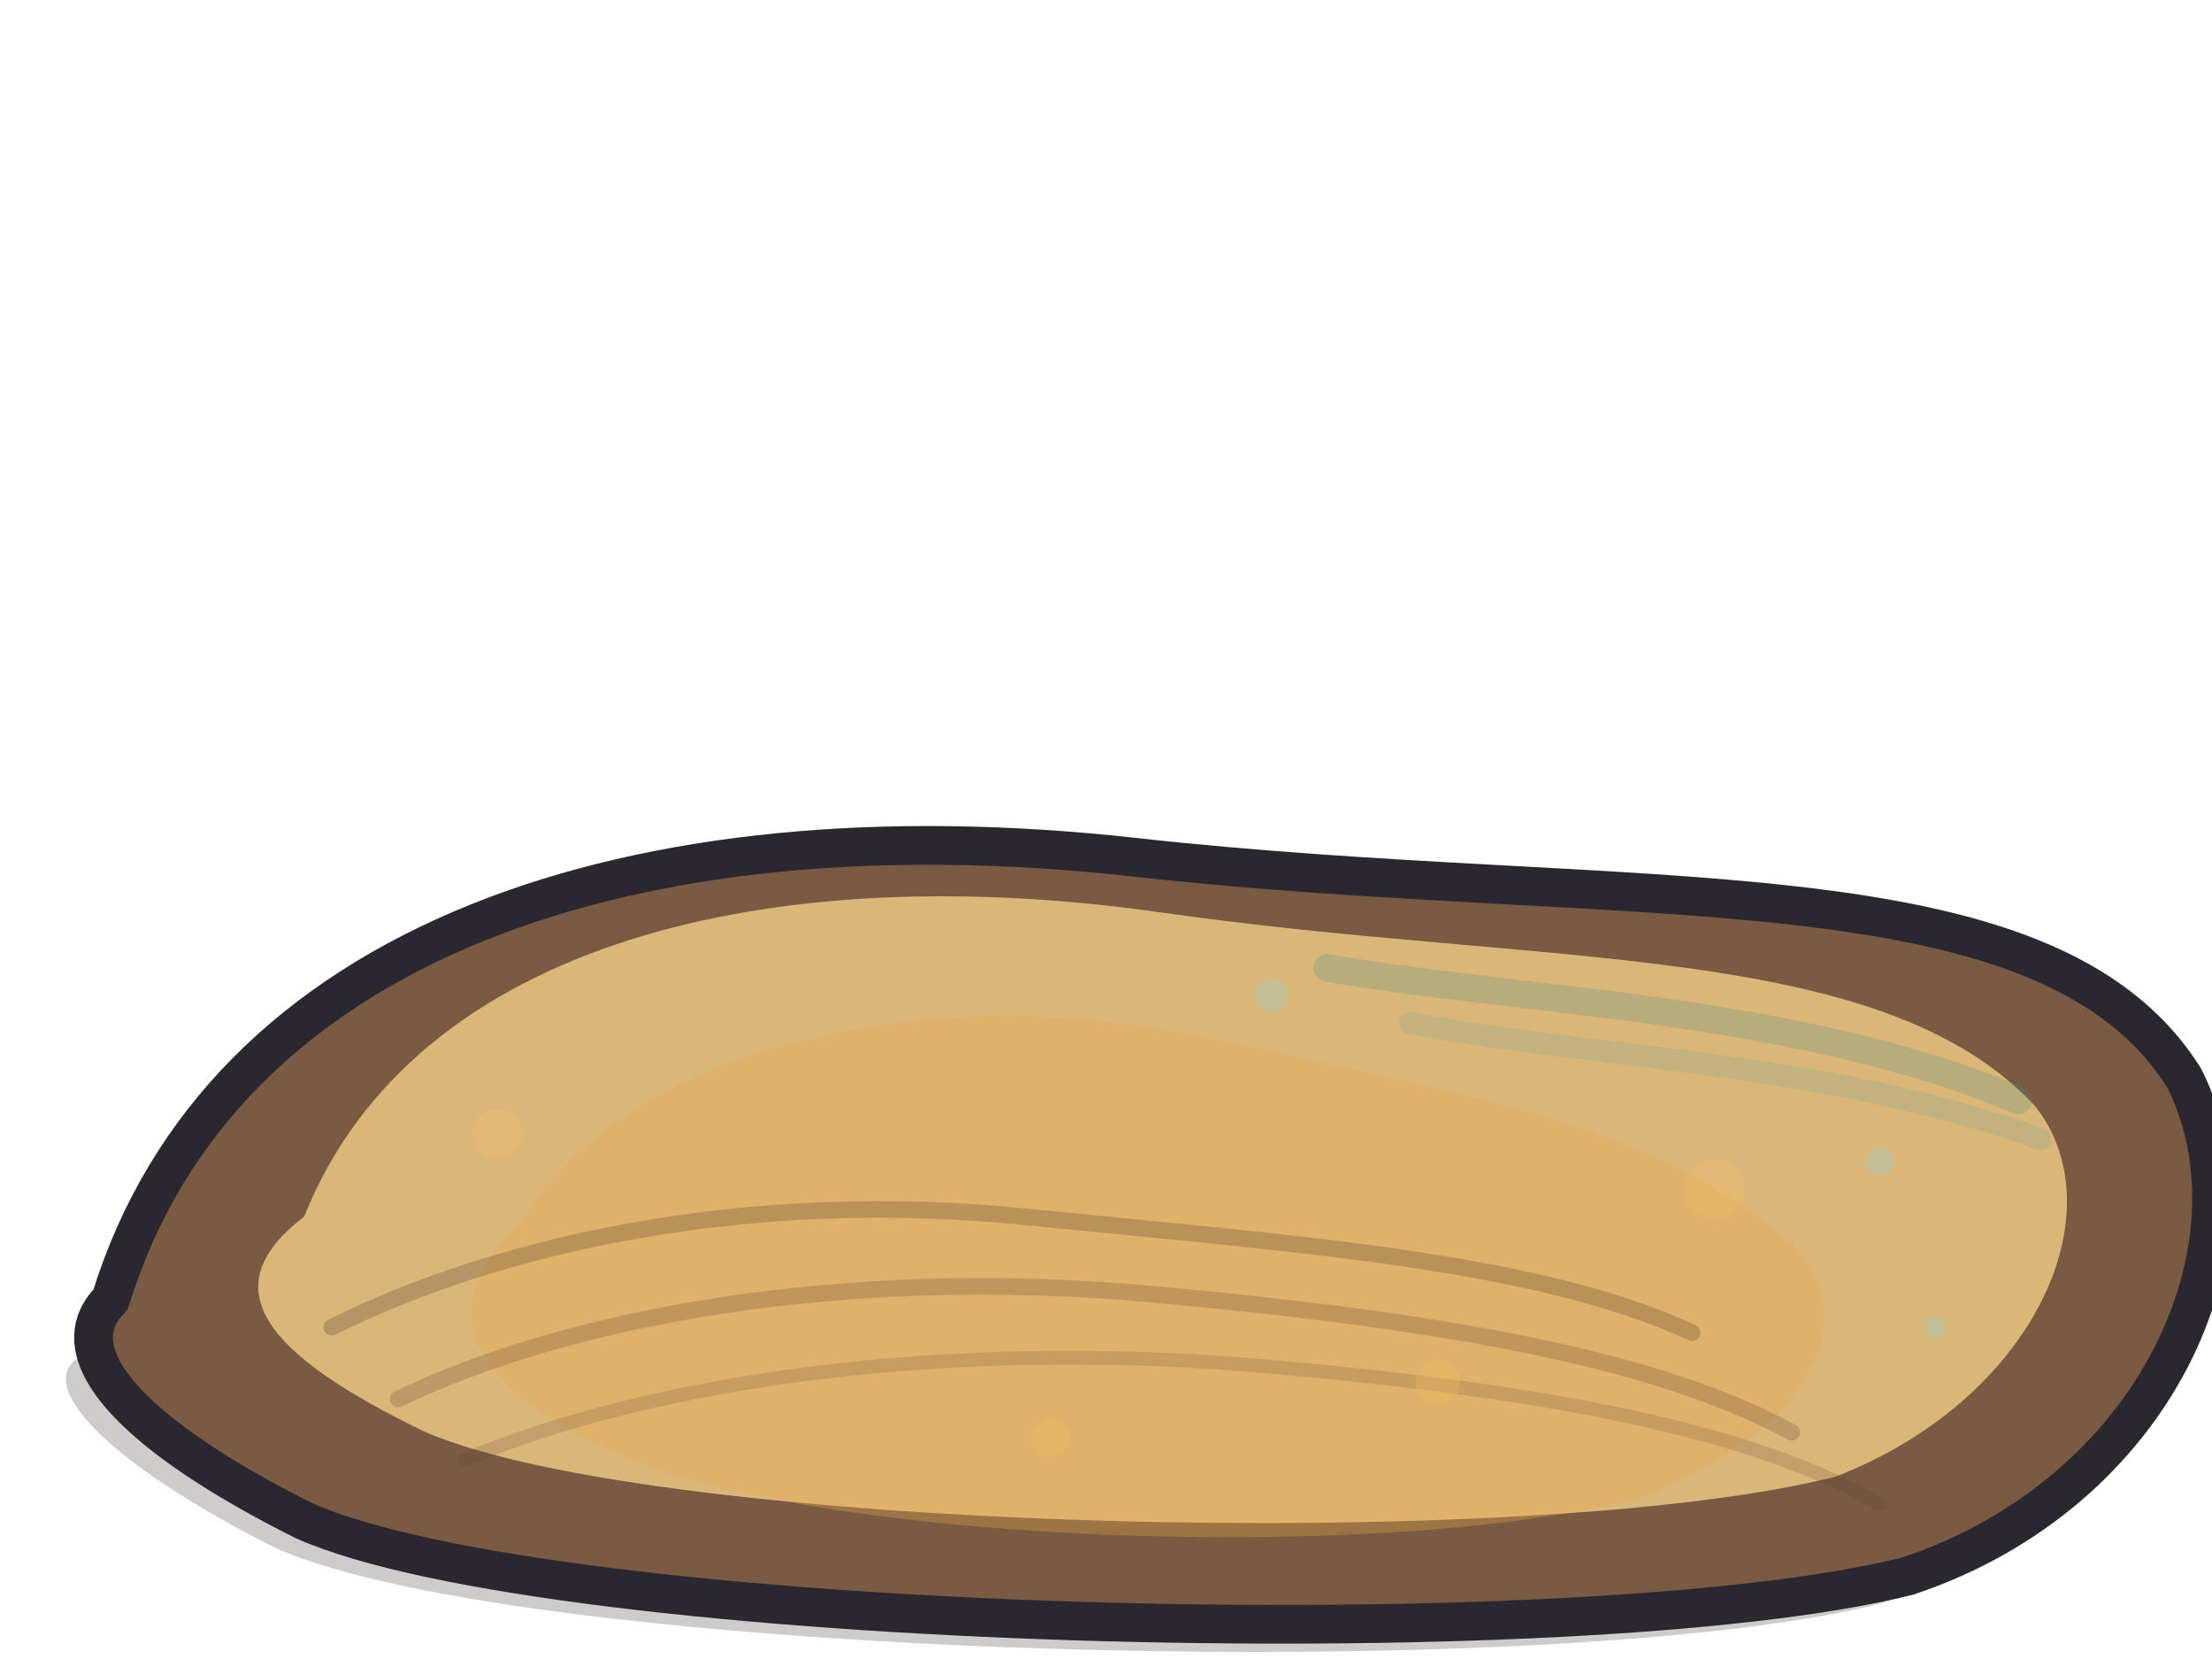
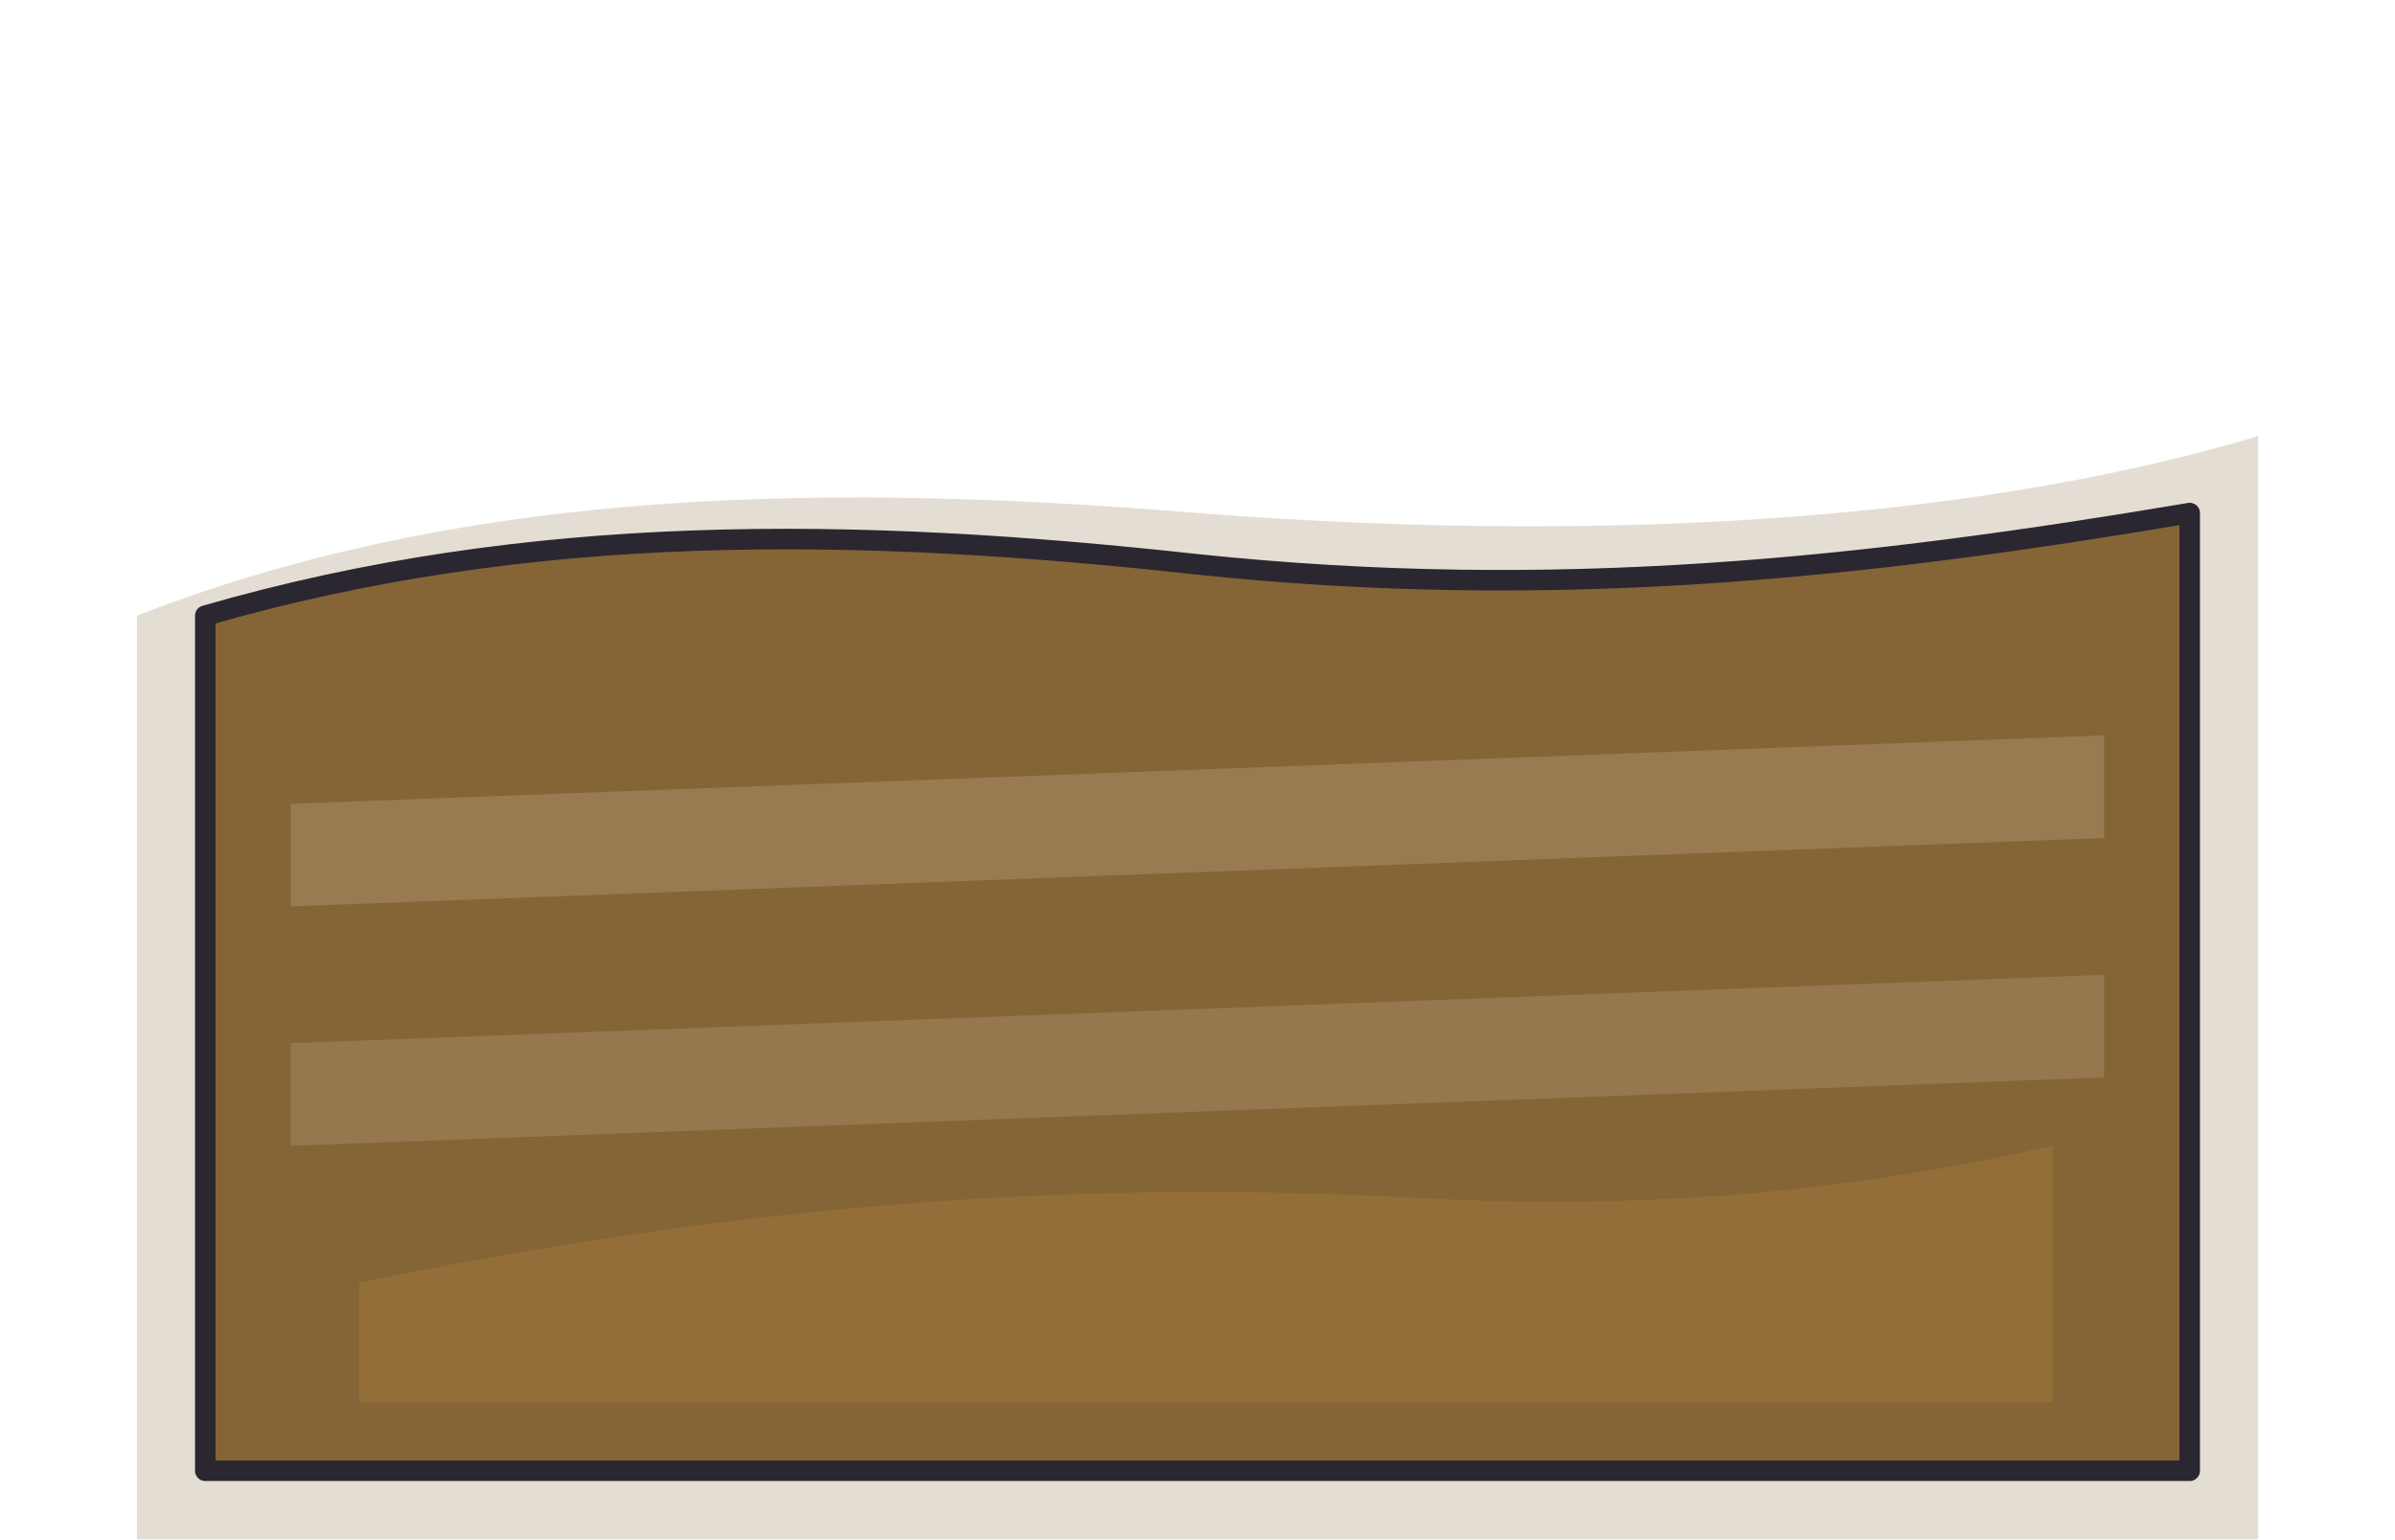
- <svg xmlns="http://www.w3.org/2000/svg" width="800" height="600" viewBox="0 0 800 600">
-   <path d="M30 490 C70 360 220 310 400 330 C580 350 730 330 780 410 C810 470 770 550 680 580 C560 610 190 600 100 560 C40 530 10 500 30 490Z" fill="#1a1510" opacity="0.22" />
-   <path d="M100 460 C140 380 270 344 420 360 C570 376 670 366 720 420 C748 450 722 510 650 536 C550 566 238 558 158 526 C96 498 74 480 100 460Z" fill="#10202d" opacity="0.12" />
-   <path d="M40 470 C80 340 230 290 410 310 C590 330 740 310 790 390 C820 450 780 540 690 570 C570 600 200 590 110 550 C50 520 20 490 40 470Z" fill="#7a5a42" />
-   <path d="M110 440 C150 340 280 310 420 330 C560 350 680 340 736 400 C766 438 736 506 664 534 C554 562 238 554 154 518 C96 490 76 466 110 440Z" fill="#dab679" />
-   <path d="M190 440 C230 376 340 354 440 376 C540 398 600 408 648 450 C676 478 652 520 592 542 C498 566 294 558 224 526 C170 502 154 474 190 440Z" fill="#e8a84c" opacity="0.34" />
-   <path d="M480 350 C546 362 650 364 730 398" fill="none" stroke="#438a87" stroke-width="10" stroke-linecap="round" opacity="0.22" />
-   <path d="M510 370 C570 382 662 384 738 412" fill="none" stroke="#5a9e9b" stroke-width="8" stroke-linecap="round" opacity="0.18" />
-   <path d="M120 480 C180 450 270 430 370 440 C470 450 556 456 612 482" fill="none" stroke="#5b3f2f" stroke-width="6" stroke-linecap="round" opacity="0.28" />
-   <path d="M144 506 C206 476 306 458 416 468 C526 478 600 492 648 518" fill="none" stroke="#5b3f2f" stroke-width="6" stroke-linecap="round" opacity="0.24" />
-   <path d="M168 528 C234 500 340 484 456 494 C572 504 638 520 680 544" fill="none" stroke="#5b3f2f" stroke-width="5" stroke-linecap="round" opacity="0.18" />
-   <path d="M40 470 C80 340 230 290 410 310 C590 330 740 310 790 390 C820 450 780 540 690 570 C570 600 200 590 110 550 C50 520 20 490 40 470Z" fill="none" stroke="#2b2730" stroke-width="14" stroke-linecap="round" stroke-linejoin="round" />
-   <g fill="#f2be63" opacity="0.32">
-     <circle cx="180" cy="410" r="9" />
-     <circle cx="620" cy="430" r="11" />
-     <circle cx="380" cy="520" r="7" />
-     <circle cx="520" cy="500" r="8" />
-   </g>
-   <g fill="#8bd3dc" opacity="0.28">
-     <circle cx="460" cy="360" r="6" />
-     <circle cx="680" cy="420" r="5" />
-     <circle cx="700" cy="480" r="4" />
-   </g>
+ <svg xmlns="http://www.w3.org/2000/svg" width="1400" height="900" viewBox="0 0 1400 900">
+   <path d="M80 360 C260 290 460 280 700 300 C960 320 1170 300 1320 255 L1320 900 L80 900 Z" fill="#856536" opacity="0.22" />
+   <path d="M120 360 C310 305 500 308 700 330 C910 352 1090 332 1280 300 L1280 860 L120 860 Z" fill="#856536" stroke="#2B2730" stroke-width="12" stroke-linejoin="round" />
+   <path d="M170 470 L1230 430 L1230 490 L170 530 Z" fill="#ECDEC8" opacity="0.18" />
+   <path d="M170 610 L1230 570 L1230 630 L170 670 Z" fill="#ECDEC8" opacity="0.16" />
+   <path d="M210 750 C430 705 620 690 820 700 C990 710 1110 690 1200 670 L1200 820 L210 820 Z" fill="#FFB340" opacity="0.12" />
</svg>
